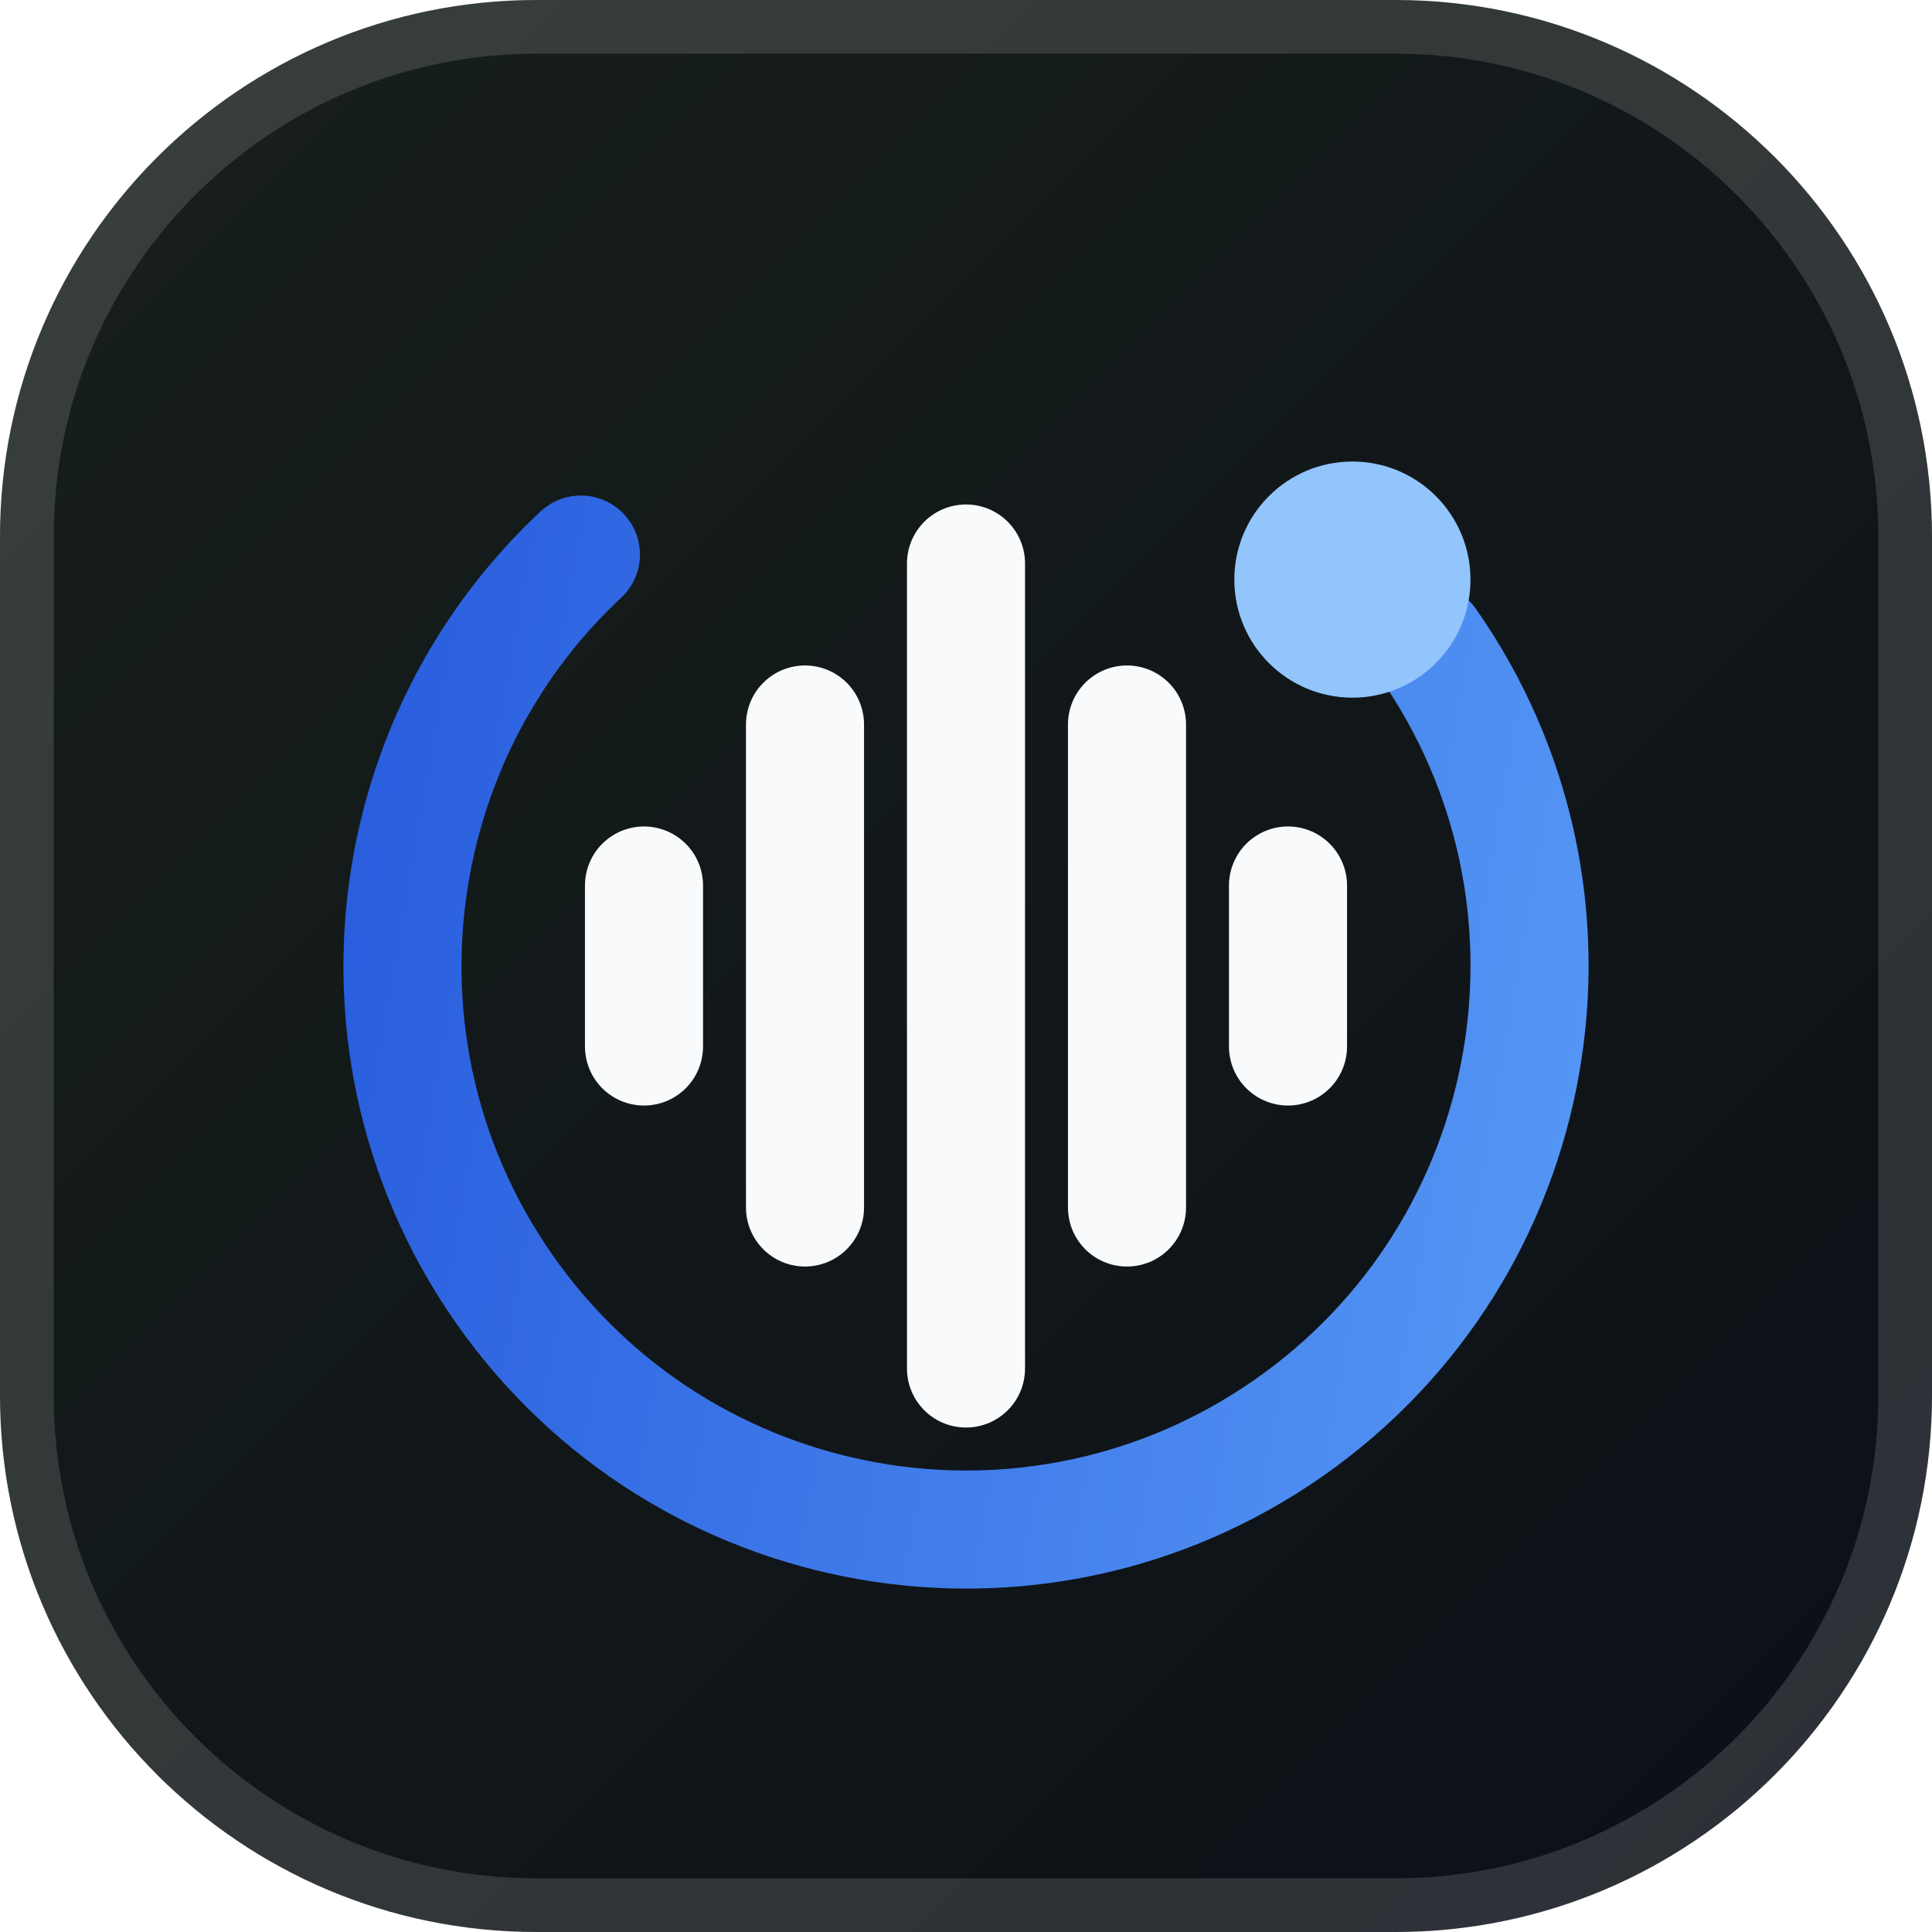
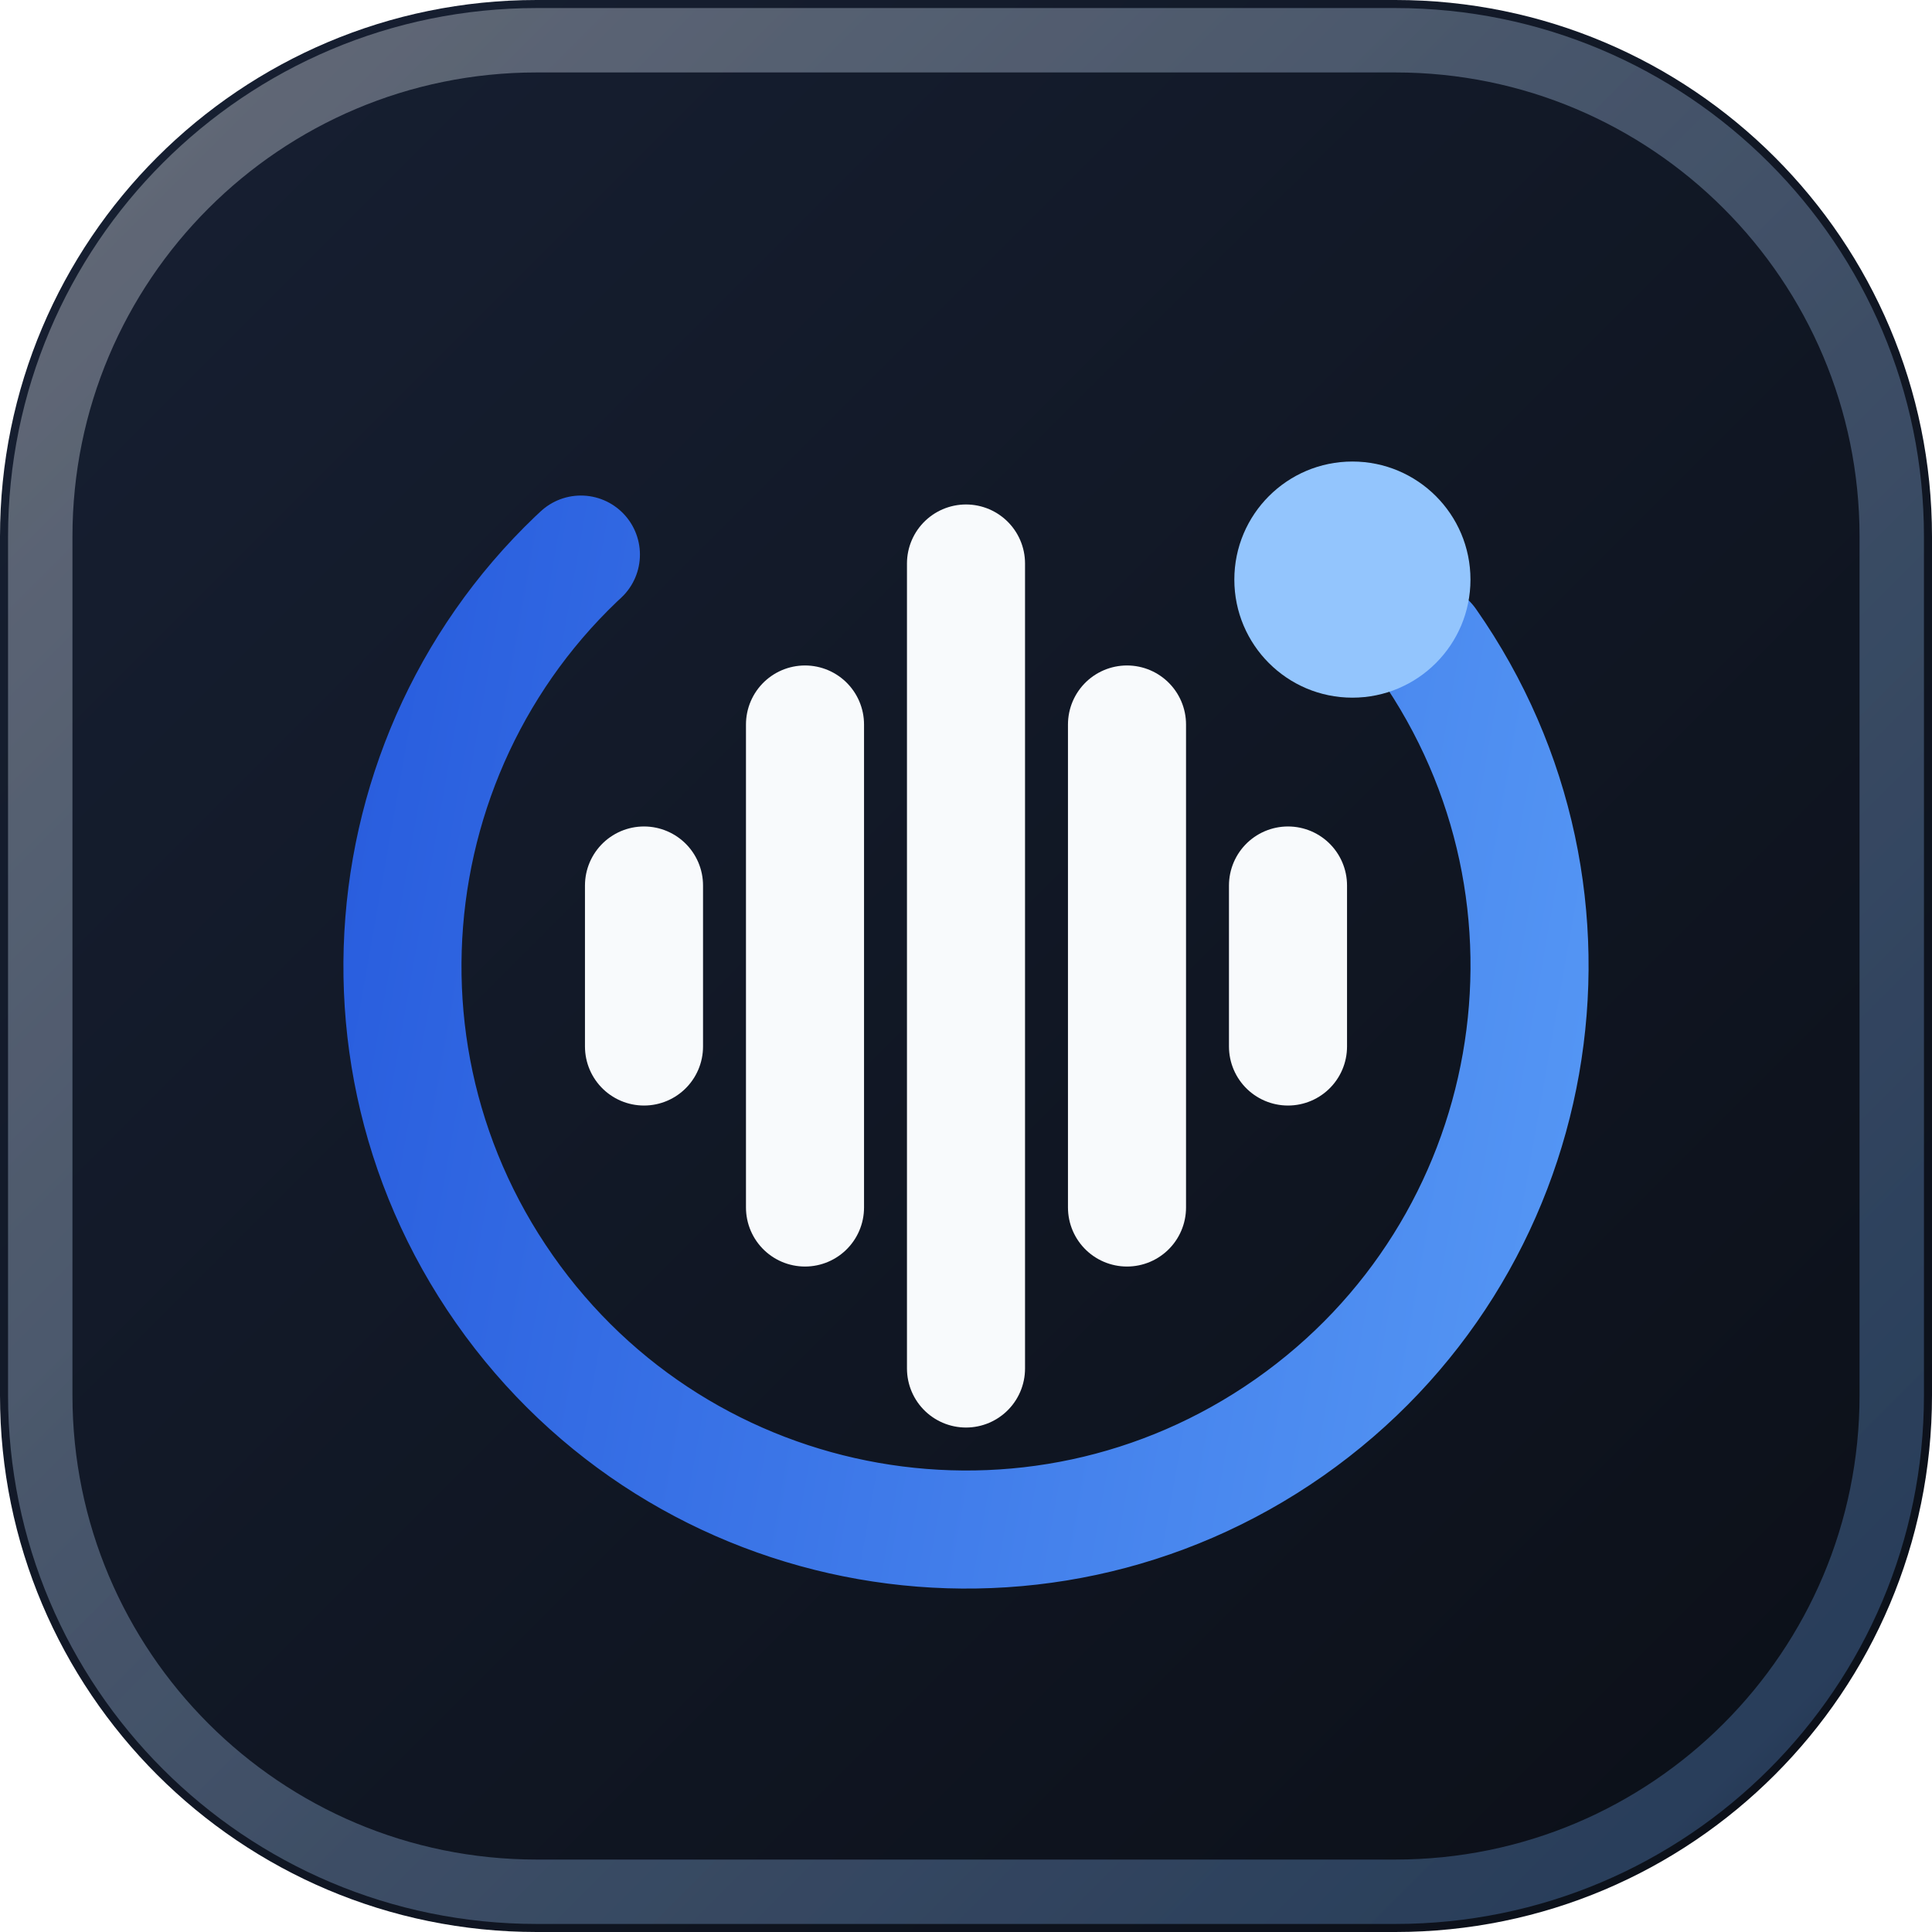
<svg xmlns="http://www.w3.org/2000/svg" viewBox="0 0 36 36" width="36" height="36" fill="none" role="img" aria-label="SpeechNexus 语音工作台">
  <defs>
    <linearGradient id="sn-wb-bg" x1="0" y1="0" x2="36" y2="36" gradientUnits="userSpaceOnUse">
-       <stop offset="0%" stop-color="#18201C" />
+       <stop offset="0%" stop-color="#172033" />
      <stop offset="100%" stop-color="#0B0F17" />
+     </linearGradient>
+     <linearGradient id="sn-wb-rim" x1="0" y1="0" x2="36" y2="36" gradientUnits="userSpaceOnUse">
+       <stop offset="0%" stop-color="rgba(255,255,255,0.34)" />
+       <stop offset="100%" stop-color="rgba(96,165,250,0.28)" />
    </linearGradient>
    <linearGradient id="sn-wb-ring" x1="5" y1="5" x2="31" y2="31" gradientUnits="userSpaceOnUse">
      <stop offset="0%" stop-color="#1D4ED8" />
      <stop offset="100%" stop-color="#60A5FA" />
    </linearGradient>
  </defs>
  <rect width="36" height="36" rx="10" fill="url(#sn-wb-bg)" />
-   <rect x="0.5" y="0.5" width="35" height="35" rx="9.5" stroke="rgba(255,255,255,0.14)" stroke-width="1" />
+   <rect x="0.75" y="0.75" width="34.5" height="34.5" rx="9.25" stroke="url(#sn-wb-rim)" stroke-width="1.2" />
  <circle cx="18" cy="18" r="10.5" stroke="url(#sn-wb-ring)" stroke-width="2.2" stroke-linecap="round" stroke-dasharray="48 18" transform="rotate(-35 18 18)" />
  <path d="M12 16.5V19.5M15 13.5V22.5M18 10.5V25.5M21 13.5V22.5M24 16.5V19.5" stroke="#F8FAFC" stroke-width="2.2" stroke-linecap="round" />
  <circle cx="25.2" cy="10.8" r="2.2" fill="#93C5FD" />
</svg>
